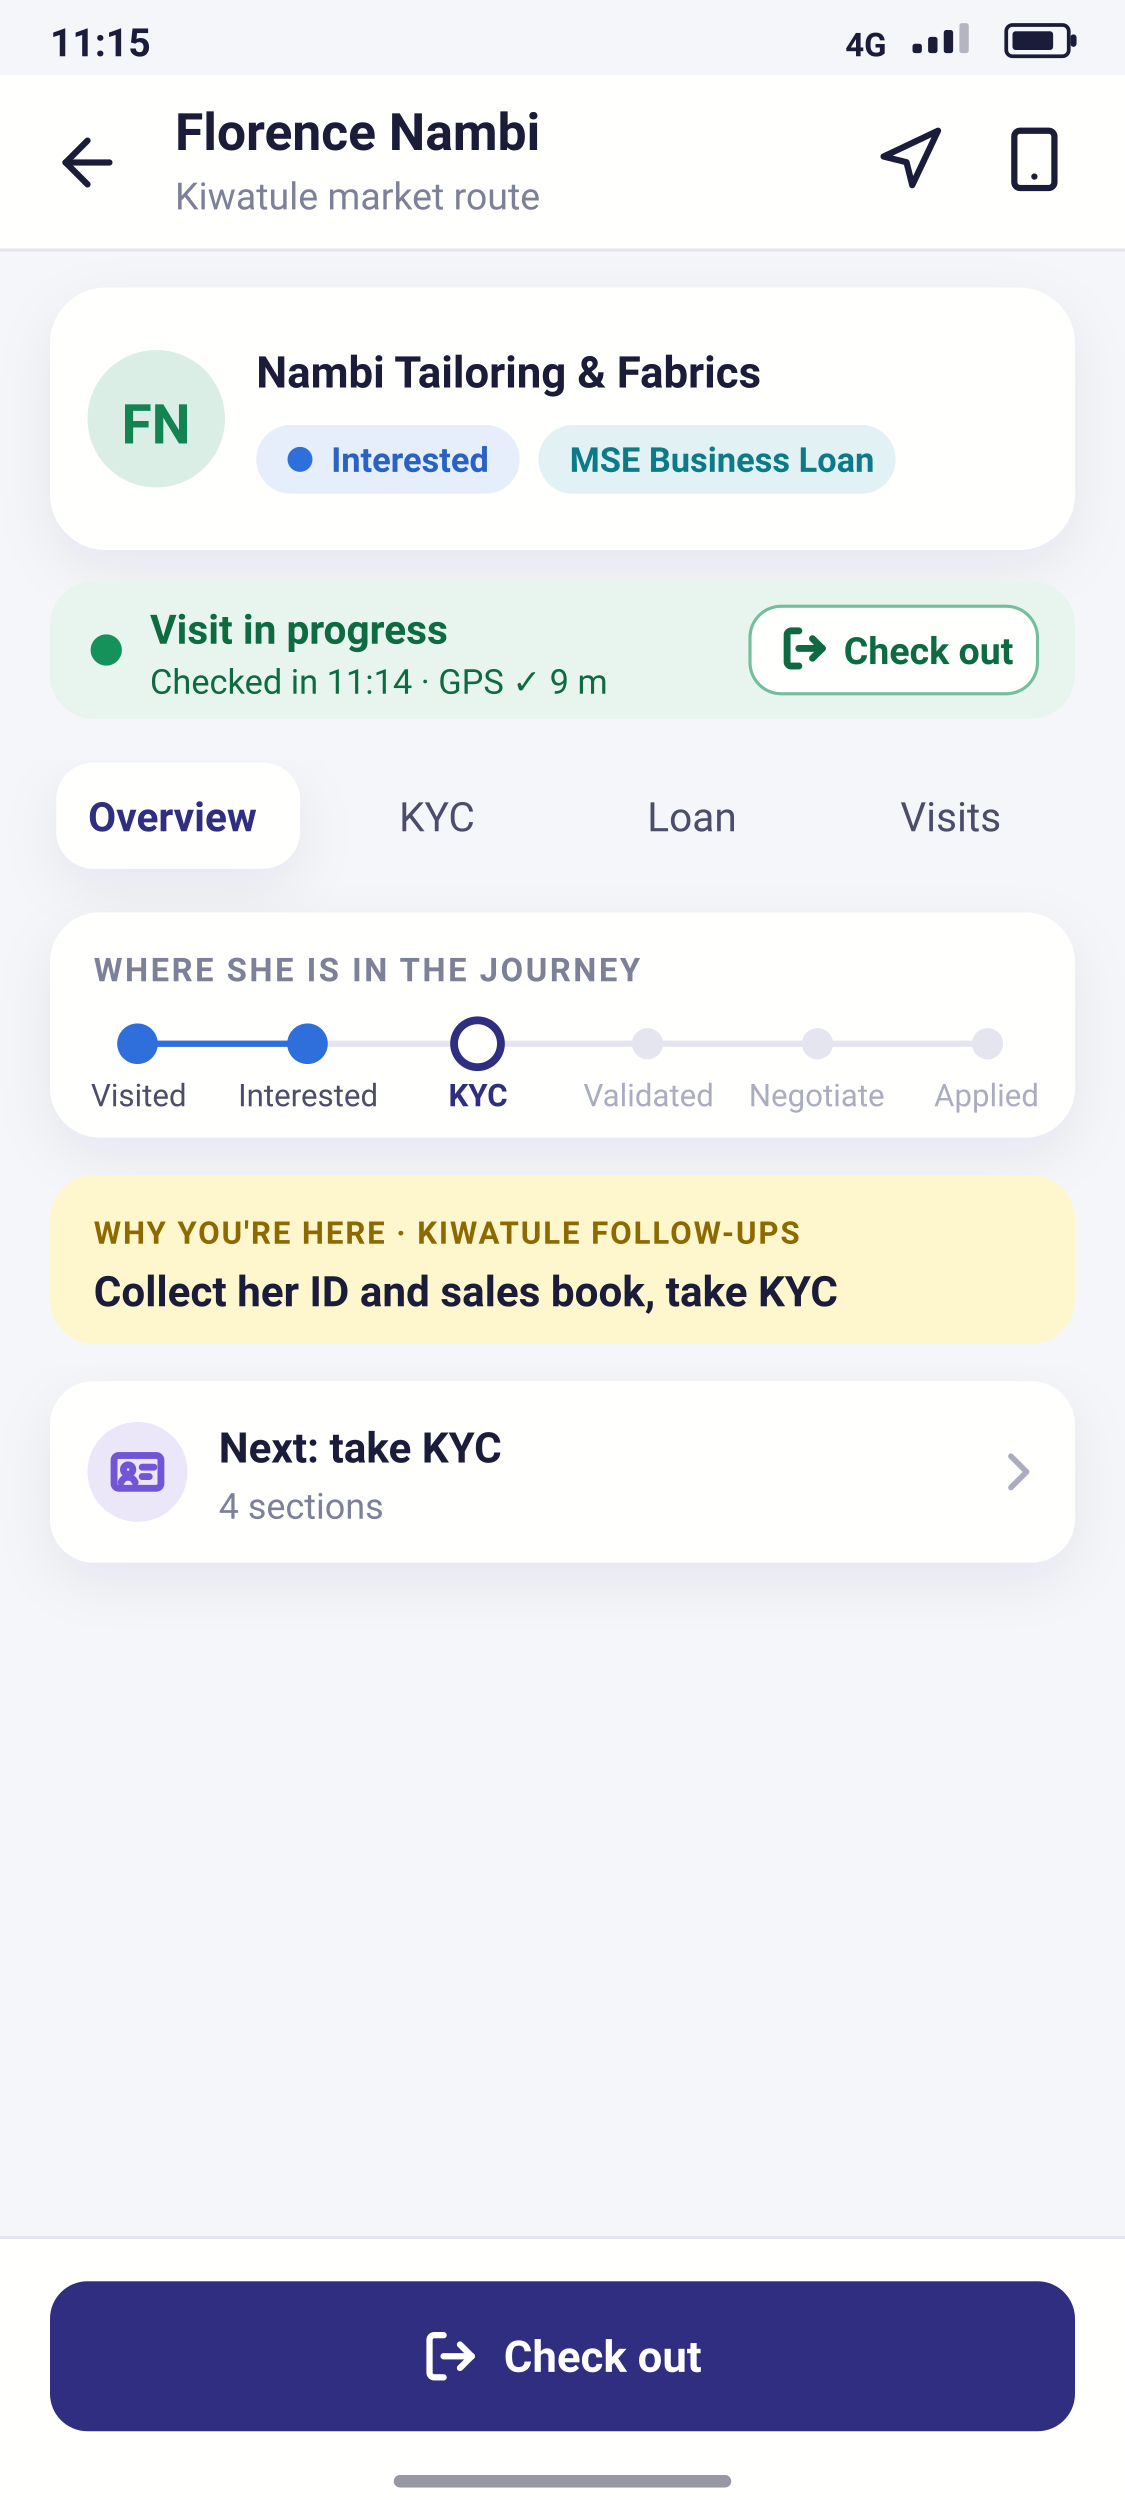
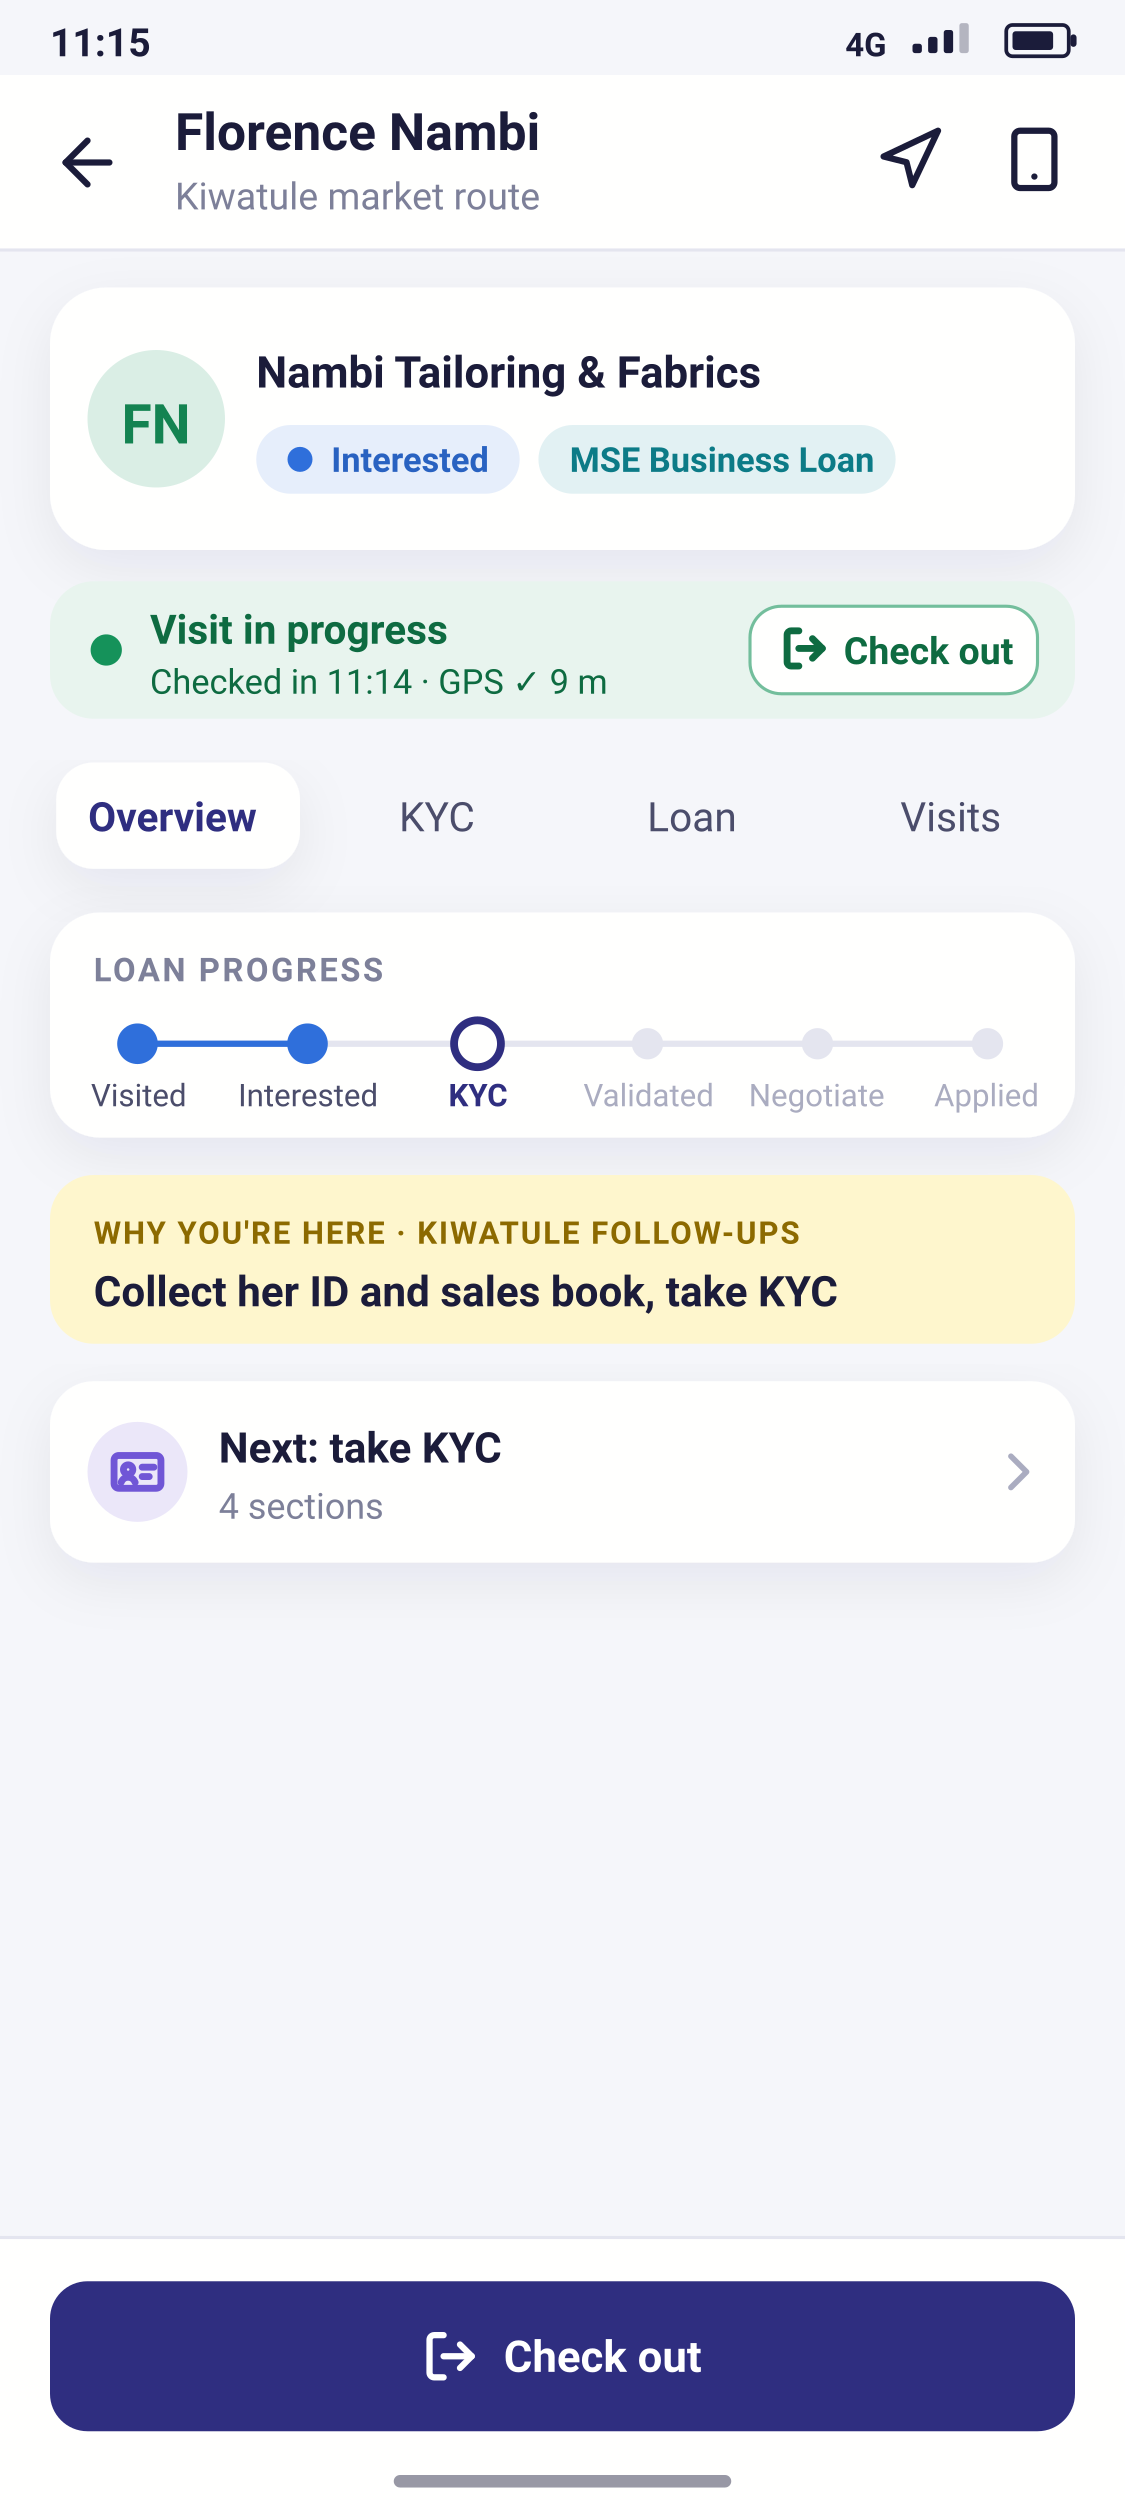
<svg xmlns="http://www.w3.org/2000/svg" width="360" height="800" viewBox="0 0 360 800">
  <defs>
    <filter id="soft" x="-20%" y="-20%" width="140%" height="170%">
      <feDropShadow dx="0" dy="6" stdDeviation="9" flood-color="#1B1C3A" flood-opacity="0.07" />
    </filter>
  </defs>
  <rect id="screen-background" x="0.0" y="0.0" width="360.0" height="800.0" fill="#F5F6FA" />
  <g id="status-bar">
    <text id="11-15" x="16.0" y="18.0" font-family="Segoe UI, Roboto, Helvetica Neue, Arial, sans-serif" font-size="12.5" font-weight="600" fill="#1B1C3A">11:15</text>
    <rect id="battery" x="322.0" y="8.0" width="20.0" height="10.0" rx="2" fill="none" stroke="#1B1C3A" stroke-width="1.2" />
    <rect x="324.0" y="10.0" width="13.0" height="6.0" rx="1" fill="#1B1C3A" />
    <rect x="342.5" y="11.0" width="2.0" height="4.0" rx="1" fill="#1B1C3A" />
    <rect id="signal-bar" x="292.0" y="14.0" width="3.0" height="3.0" rx="0.8" fill="#1B1C3A" fill-opacity="1" />
    <rect id="signal-bar-2" x="297.0" y="11.8" width="3.0" height="5.2" rx="0.8" fill="#1B1C3A" fill-opacity="1" />
    <rect id="signal-bar-3" x="302.0" y="9.6" width="3.0" height="7.4" rx="0.8" fill="#1B1C3A" fill-opacity="1" />
    <rect id="signal-bar-4" x="307.0" y="7.4" width="3.0" height="9.6" rx="0.8" fill="#1B1C3A" fill-opacity="0.3" />
    <text id="network" x="270.5" y="18.0" font-family="Segoe UI, Roboto, Helvetica Neue, Arial, sans-serif" font-size="10.5" font-weight="700" fill="#1B1C3A">4G</text>
  </g>
  <g id="app-bar">
    <rect id="app-bar-bg" x="0.0" y="24.0" width="360.0" height="56.0" fill="#FFFFFE" />
    <line x1="0.0" y1="80.0" x2="360.0" y2="80.0" stroke="#E4E5EF" stroke-width="1" />
    <g id="icon-arrowleft" transform="translate(16.0 40.0) scale(1)">
      <path d="M19 12H5" fill="none" stroke="#1B1C3A" stroke-width="2.00" stroke-linecap="round" stroke-linejoin="round" />
      <path d="M12 19l-7-7 7-7" fill="none" stroke="#1B1C3A" stroke-width="2.00" stroke-linecap="round" stroke-linejoin="round" />
    </g>
    <text id="Florence-Nambi" x="56.0" y="48.0" font-family="Segoe UI, Roboto, Helvetica Neue, Arial, sans-serif" font-size="16.5" font-weight="600" fill="#1B1C3A">Florence Nambi</text>
    <text id="Kiwatule-market-route" x="56.0" y="67.0" font-family="Segoe UI, Roboto, Helvetica Neue, Arial, sans-serif" font-size="12" font-weight="400" fill="#7D8099">Kiwatule market route</text>
  </g>
  <g id="icon-phone" transform="translate(320.0 40.0) scale(0.9167)">
    <path d="M7 2h10a2 2 0 0 1 2 2v16a2 2 0 0 1-2 2H7a2 2 0 0 1-2-2V4a2 2 0 0 1 2-2z" fill="none" stroke="#1B1C3A" stroke-width="2.18" stroke-linecap="round" stroke-linejoin="round" />
    <path d="M12 18h.01" fill="none" stroke="#1B1C3A" stroke-width="2.18" stroke-linecap="round" stroke-linejoin="round" />
  </g>
  <g id="icon-navigation" transform="translate(280.0 40.0) scale(0.9167)">
    <path d="M3 11l19-9-9 19-2-8z" fill="none" stroke="#1B1C3A" stroke-width="2.18" stroke-linecap="round" stroke-linejoin="round" />
  </g>
  <g id="client-header">
    <rect x="16.0" y="92.0" width="328.0" height="84.0" rx="18" fill="#FFFFFE" filter="url(#soft)" />
    <g id="avatar-FN">
      <circle cx="50.0" cy="134.0" r="22.0" fill="#DAEEE5" />
      <text id="FN" x="38.9" y="141.9" font-family="Segoe UI, Roboto, Helvetica Neue, Arial, sans-serif" font-size="17.6" font-weight="600" fill="#138351">FN</text>
    </g>
    <text id="Nambi-Tailoring-Fabrics" x="82.0" y="124.0" font-family="Segoe UI, Roboto, Helvetica Neue, Arial, sans-serif" font-size="14" font-weight="700" fill="#1B1C3A">Nambi Tailoring &amp; Fabrics</text>
    <g id="chip-Interested">
      <rect x="82.0" y="136.0" width="84.3" height="22.0" rx="11.0" fill="#E6EEFB" />
      <circle cx="96.0" cy="147.0" r="4.0" fill="#2F6FDB" />
      <text id="Interested" x="106.0" y="151.0" font-family="Segoe UI, Roboto, Helvetica Neue, Arial, sans-serif" font-size="11" font-weight="600" fill="#2962C1">Interested</text>
    </g>
    <g id="chip-MSE-Business-Loan">
      <rect x="172.3" y="136.0" width="114.3" height="22.0" rx="11.0" fill="#E2F1F3" />
      <text id="MSE-Business-Loan" x="182.3" y="151.0" font-family="Segoe UI, Roboto, Helvetica Neue, Arial, sans-serif" font-size="11" font-weight="600" fill="#0C7B87">MSE Business Loan</text>
    </g>
  </g>
  <g id="visit-bar">
    <rect x="16.0" y="186.0" width="328.0" height="44.0" rx="14" fill="#E8F4EE" />
    <circle cx="34.0" cy="208.0" r="5.0" fill="#15925A" />
    <text id="Visit-in-progress" x="48.0" y="206.0" font-family="Segoe UI, Roboto, Helvetica Neue, Arial, sans-serif" font-size="13" font-weight="700" fill="#0E6B41">Visit in progress</text>
    <text id="Checked-in-11-14-GPS-9-m" x="48.0" y="222.0" font-family="Segoe UI, Roboto, Helvetica Neue, Arial, sans-serif" font-size="11" font-weight="400" fill="#0E6B41">Checked in 11:14 · GPS ✓ 9 m</text>
    <rect x="240.0" y="194.0" width="92.0" height="28.0" rx="10" fill="#FFFFFE" stroke="#73BE9C" stroke-width="1" />
    <g id="icon-logout" transform="translate(250.0 200.0) scale(0.625)">
      <path d="M9 21H5a2 2 0 0 1-2-2V5a2 2 0 0 1 2-2h4" fill="none" stroke="#0E6B41" stroke-width="3.52" stroke-linecap="round" stroke-linejoin="round" />
      <path d="M16 17l5-5-5-5" fill="none" stroke="#0E6B41" stroke-width="3.52" stroke-linecap="round" stroke-linejoin="round" />
      <path d="M21 12H9" fill="none" stroke="#0E6B41" stroke-width="3.52" stroke-linecap="round" stroke-linejoin="round" />
    </g>
    <text id="Check-out" x="270.0" y="212.5" font-family="Segoe UI, Roboto, Helvetica Neue, Arial, sans-serif" font-size="12" font-weight="700" fill="#0E6B41">Check out</text>
  </g>
  <g id="tabs">
    <rect x="18.0" y="244.0" width="78.0" height="34.0" rx="12" fill="#FFFFFE" filter="url(#soft)" />
    <text id="Overview" x="28.2" y="266.0" font-family="Segoe UI, Roboto, Helvetica Neue, Arial, sans-serif" font-size="13" font-weight="700" fill="#2F2E80">Overview</text>
    <text id="KYC" x="127.7" y="266.0" font-family="Segoe UI, Roboto, Helvetica Neue, Arial, sans-serif" font-size="13" font-weight="400" fill="#4B4D6B">KYC</text>
    <text id="Loan" x="207.1" y="266.0" font-family="Segoe UI, Roboto, Helvetica Neue, Arial, sans-serif" font-size="13" font-weight="400" fill="#4B4D6B">Loan</text>
    <text id="Visits" x="288.1" y="266.0" font-family="Segoe UI, Roboto, Helvetica Neue, Arial, sans-serif" font-size="13" font-weight="400" fill="#4B4D6B">Visits</text>
  </g>
  <rect x="16.0" y="292.0" width="328.0" height="72.0" rx="16" fill="#FFFFFE" filter="url(#soft)" />
-   <text id="WHERE-SHE-IS-IN-THE-JOURNEY" x="30.0" y="314.0" font-family="Segoe UI, Roboto, Helvetica Neue, Arial, sans-serif" font-size="10.5" font-weight="700" fill="#7D8099" letter-spacing="0.8">WHERE SHE IS IN THE JOURNEY</text>
+   <text id="LOAN-PROGRESS" x="30.0" y="314.0" font-family="Segoe UI, Roboto, Helvetica Neue, Arial, sans-serif" font-size="10.5" font-weight="700" fill="#7D8099" letter-spacing="0.8">LOAN PROGRESS</text>
  <line x1="44.0" y1="334.0" x2="316.0" y2="334.0" stroke="#E4E5EF" stroke-width="2" />
  <line x1="44.0" y1="334.0" x2="98.4" y2="334.0" stroke="#2F6FDB" stroke-width="2" />
  <circle cx="44.0" cy="334.0" r="6.5" fill="#2F6FDB" />
  <text id="Visited" x="29.1" y="354.0" font-family="Segoe UI, Roboto, Helvetica Neue, Arial, sans-serif" font-size="10" font-weight="400" fill="#4B4D6B">Visited</text>
  <circle cx="98.4" cy="334.0" r="6.5" fill="#2F6FDB" />
  <text id="Interested-2" x="76.2" y="354.0" font-family="Segoe UI, Roboto, Helvetica Neue, Arial, sans-serif" font-size="10" font-weight="400" fill="#4B4D6B">Interested</text>
  <circle cx="152.8" cy="334.0" r="7.5" fill="#FFFFFE" stroke="#2F2E80" stroke-width="2.5" />
  <text id="KYC-2" x="143.5" y="354.0" font-family="Segoe UI, Roboto, Helvetica Neue, Arial, sans-serif" font-size="10" font-weight="700" fill="#2F2E80">KYC</text>
  <circle cx="207.2" cy="334.0" r="5.0" fill="#E4E5EF" />
  <text id="Validated" x="186.7" y="354.0" font-family="Segoe UI, Roboto, Helvetica Neue, Arial, sans-serif" font-size="10" font-weight="400" fill="#AAACC0">Validated</text>
  <circle cx="261.6" cy="334.0" r="5.0" fill="#E4E5EF" />
  <text id="Negotiate" x="239.6" y="354.0" font-family="Segoe UI, Roboto, Helvetica Neue, Arial, sans-serif" font-size="10" font-weight="400" fill="#AAACC0">Negotiate</text>
  <circle cx="316.0" cy="334.0" r="5.0" fill="#E4E5EF" />
  <text id="Applied" x="298.9" y="354.0" font-family="Segoe UI, Roboto, Helvetica Neue, Arial, sans-serif" font-size="10" font-weight="400" fill="#AAACC0">Applied</text>
  <g id="why-here">
    <rect x="16.0" y="376.0" width="328.0" height="54.0" rx="14" fill="#FEF6CD" />
    <text id="WHY-YOU-RE-HERE-KIWATULE-F" x="30.0" y="398.0" font-family="Segoe UI, Roboto, Helvetica Neue, Arial, sans-serif" font-size="10" font-weight="700" fill="#8C6A00" letter-spacing="0.6">WHY YOU'RE HERE · KIWATULE FOLLOW-UPS</text>
    <text id="Collect-her-ID-and-sales-boo" x="30.0" y="418.0" font-family="Segoe UI, Roboto, Helvetica Neue, Arial, sans-serif" font-size="13.5" font-weight="600" fill="#1B1C3A">Collect her ID and sales book, take KYC</text>
  </g>
  <g id="row-Next-take-KYC">
    <rect x="16.0" y="442.0" width="328.0" height="58.0" rx="14" fill="#FFFFFE" filter="url(#soft)" />
    <circle cx="44.0" cy="471.0" r="16.0" fill="#EBE7F9" />
    <g id="icon-idcard" transform="translate(35.0 462.0) scale(0.75)">
      <path d="M4 5h16a2 2 0 0 1 2 2v10a2 2 0 0 1-2 2H4a2 2 0 0 1-2-2V7a2 2 0 0 1 2-2z" fill="none" stroke="#7056D6" stroke-width="2.93" stroke-linecap="round" stroke-linejoin="round" />
      <path d="M8 9a2 2 0 1 0 0 4 2 2 0 1 0 0-4z" fill="none" stroke="#7056D6" stroke-width="2.93" stroke-linecap="round" stroke-linejoin="round" />
      <path d="M5 16.5c.6-1.5 1.7-2.2 3-2.2s2.4.7 3 2.2" fill="none" stroke="#7056D6" stroke-width="2.93" stroke-linecap="round" stroke-linejoin="round" />
      <path d="M14 10h5" fill="none" stroke="#7056D6" stroke-width="2.93" stroke-linecap="round" stroke-linejoin="round" />
      <path d="M14 14h3" fill="none" stroke="#7056D6" stroke-width="2.93" stroke-linecap="round" stroke-linejoin="round" />
    </g>
    <text id="Next-take-KYC" x="70.0" y="468.0" font-family="Segoe UI, Roboto, Helvetica Neue, Arial, sans-serif" font-size="13.5" font-weight="600" fill="#1B1C3A">Next: take KYC</text>
    <text id="4-sections" x="70.0" y="486.0" font-family="Segoe UI, Roboto, Helvetica Neue, Arial, sans-serif" font-size="11.5" font-weight="400" fill="#7D8099">4 sections</text>
    <g id="icon-chevright" transform="translate(316.0 461.0) scale(0.8333)">
      <path d="M9 18l6-6-6-6" fill="none" stroke="#AAACC0" stroke-width="2.16" stroke-linecap="round" stroke-linejoin="round" />
    </g>
  </g>
  <g id="footer">
    <rect x="0.0" y="716.0" width="360.0" height="84.0" fill="#FFFFFE" />
    <line x1="0.0" y1="716.0" x2="360.0" y2="716.0" stroke="#E4E5EF" stroke-width="1" />
    <g id="button-Check-out">
      <rect x="16.0" y="730.0" width="328.0" height="48.0" rx="12" fill="#2F2E80" />
      <g id="icon-logout-2" transform="translate(135.2 745.0) scale(0.75)">
        <path d="M9 21H5a2 2 0 0 1-2-2V5a2 2 0 0 1 2-2h4" fill="none" stroke="#FFFFFF" stroke-width="2.67" stroke-linecap="round" stroke-linejoin="round" />
        <path d="M16 17l5-5-5-5" fill="none" stroke="#FFFFFF" stroke-width="2.67" stroke-linecap="round" stroke-linejoin="round" />
        <path d="M21 12H9" fill="none" stroke="#FFFFFF" stroke-width="2.67" stroke-linecap="round" stroke-linejoin="round" />
      </g>
      <text id="Check-out-2" x="161.2" y="759.0" font-family="Segoe UI, Roboto, Helvetica Neue, Arial, sans-serif" font-size="14" font-weight="600" fill="#FFFFFF">Check out</text>
    </g>
  </g>
  <rect id="gesture-bar" x="126.0" y="792.0" width="108.0" height="4.0" rx="2" fill="#1B1C3A" fill-opacity="0.45" />
</svg>
